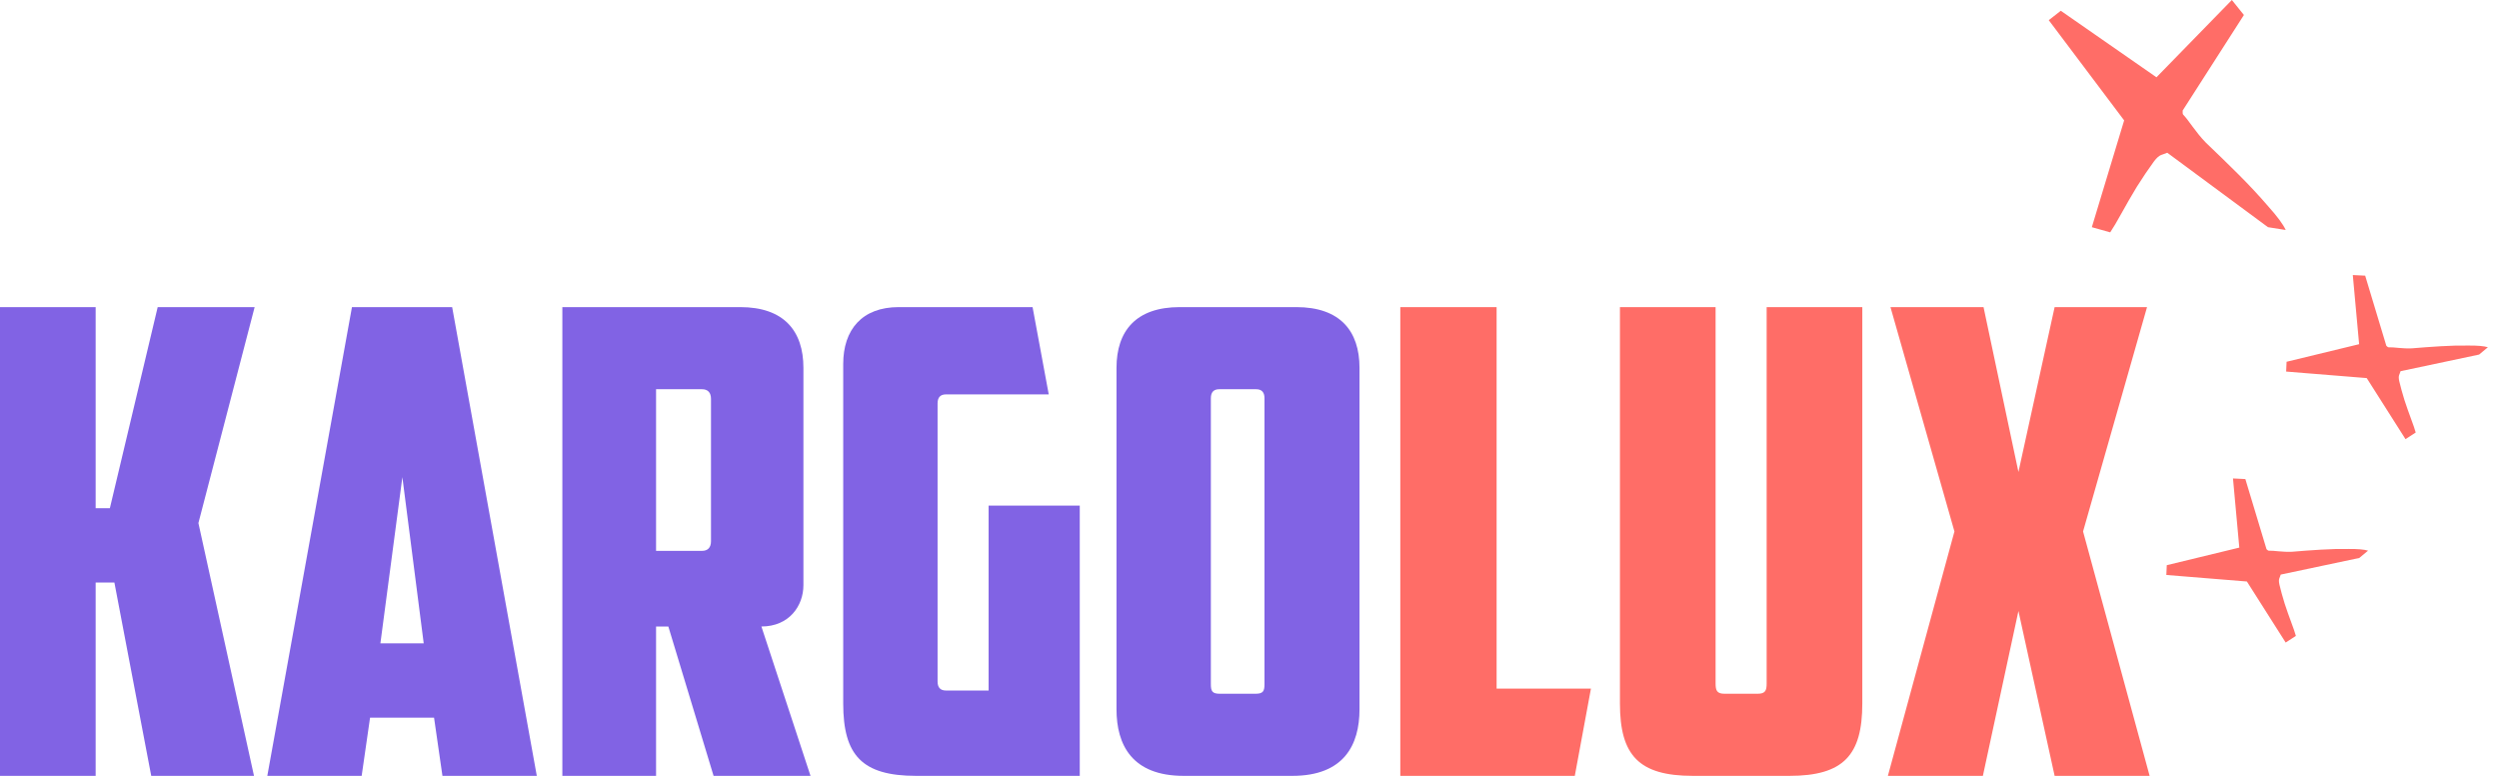
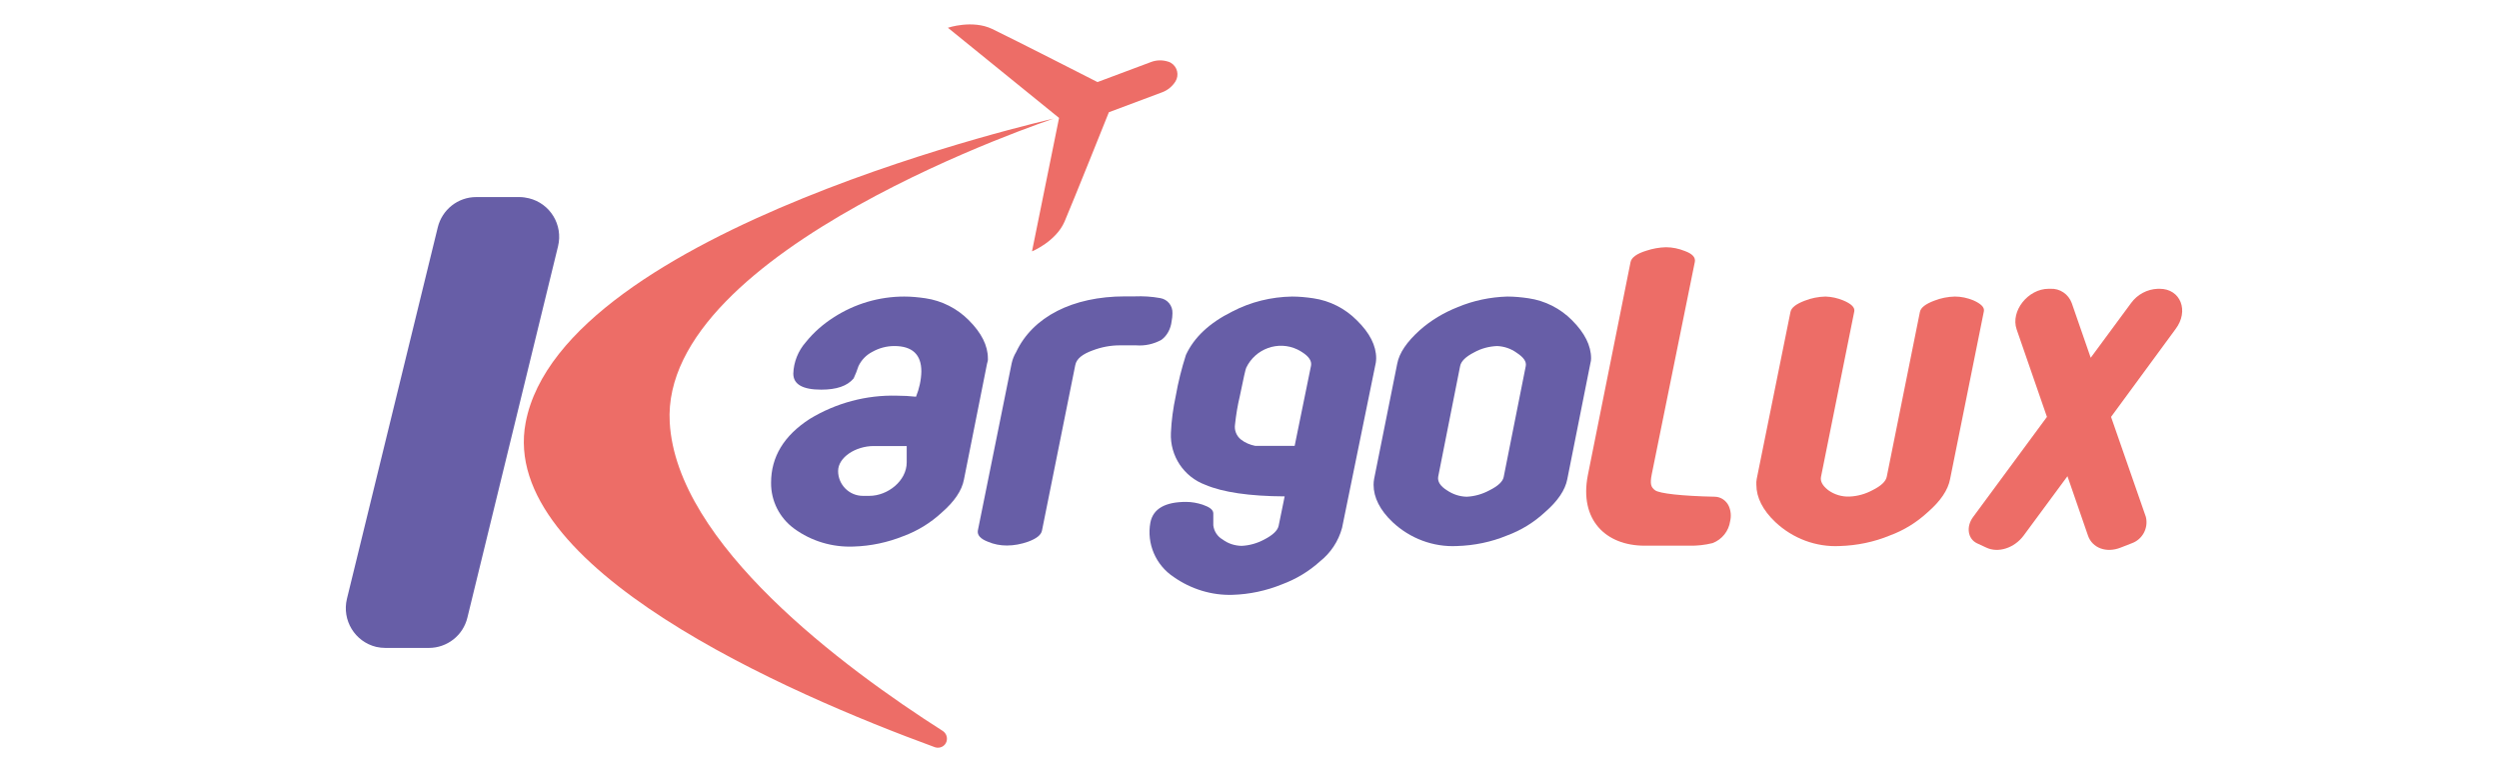
- <svg xmlns="http://www.w3.org/2000/svg" width="145" height="45" viewBox="0 0 145 45" fill="none">
-   <path d="M5.55 17.812H0V45H5.55V33.788H6.638L8.775 45H14.738L11.512 30.337L14.775 17.812H9.15L6.375 29.475H5.55V17.812Z" fill="#8163E4" />
-   <path d="M25.185 41.625L25.672 45H31.147L26.235 17.812H20.422L15.51 45H20.985L21.472 41.625H25.185ZM23.347 27.675L24.585 37.312H22.072L23.347 27.675Z" fill="#8163E4" />
-   <path d="M40.729 22.575C41.067 22.575 41.254 22.762 41.254 23.137V31.387C41.254 31.762 41.067 31.95 40.729 31.95H38.067V22.575H40.729ZM46.617 21.337C46.617 19.2 45.492 17.812 42.942 17.812H32.629V45H38.067V36.337H38.779L41.404 45H47.029L44.179 36.337C45.792 36.337 46.617 35.138 46.617 33.938V21.337Z" fill="#8163E4" />
-   <path d="M48.926 40.8C48.926 43.8 50.013 45 53.163 45H62.651V29.325H57.363V40.05H54.888C54.551 40.05 54.401 39.862 54.401 39.525V23.4C54.401 23.062 54.551 22.875 54.888 22.875H60.851L59.913 17.812H52.151C50.013 17.812 48.926 19.125 48.926 21.113V40.8Z" fill="#8163E4" />
-   <path d="M72.883 22.575C73.22 22.575 73.37 22.762 73.37 23.1V39.675C73.37 40.087 73.295 40.237 72.845 40.237H70.783C70.333 40.237 70.258 40.087 70.258 39.675V23.1C70.258 22.762 70.408 22.575 70.745 22.575H72.883ZM78.883 21.337C78.883 19.2 77.758 17.812 75.208 17.812H68.458C65.908 17.812 64.783 19.2 64.783 21.337V41.138C64.783 43.2 65.683 45 68.683 45H74.983C77.983 45 78.883 43.2 78.883 41.138V21.337Z" fill="#8163E4" />
-   <path d="M81.25 45H91.375L92.312 39.938H86.838V17.812H81.25V45Z" fill="#FF6D67" />
-   <path d="M103.819 45C106.969 45 108.057 43.8 108.057 40.8V17.812H102.507V39.638C102.507 40.05 102.432 40.237 101.982 40.237H100.069C99.619 40.237 99.544 40.05 99.544 39.638V17.812H93.994V40.8C93.994 43.8 95.082 45 98.232 45H103.819Z" fill="#FF6D67" />
-   <path d="M124.578 17.812H119.216L117.116 27.375L115.091 17.812H109.691L113.403 30.825L109.541 45H115.053L117.116 35.438L119.216 45H124.728L120.866 30.825L124.578 17.812Z" fill="#FF6D67" />
-   <path d="M118.875 1.17L119.574 0.625L125.125 4.483L129.5 0L130.199 0.87L126.645 6.411C126.645 6.429 126.645 6.474 126.645 6.547C126.645 6.602 126.657 6.638 126.681 6.656C127 6.983 127.404 7.677 127.993 8.276C128.605 8.857 129.23 9.465 129.868 10.1C130.505 10.736 131.081 11.353 131.596 11.952C132.135 12.551 132.478 13.014 132.625 13.34L131.596 13.177L125.75 8.858C125.456 9.003 125.321 8.911 124.978 9.365C124.659 9.801 124.328 10.291 123.985 10.835C123.667 11.362 123.373 11.87 123.103 12.36C122.833 12.85 122.613 13.222 122.441 13.476L121.375 13.177L123.25 6.983L118.875 1.17Z" fill="#FF6D67" />
-   <path d="M132.65 21.551L132.675 20.983L136.884 19.963L136.517 15.953L137.235 15.988L138.463 20.056C138.472 20.064 138.495 20.083 138.53 20.114C138.557 20.137 138.58 20.147 138.599 20.143C138.892 20.129 139.401 20.231 139.94 20.204C140.481 20.158 141.04 20.117 141.617 20.082C142.194 20.047 142.737 20.034 143.246 20.042C143.764 20.039 144.134 20.072 144.356 20.14L143.846 20.565L139.288 21.529C139.236 21.732 139.135 21.758 139.214 22.116C139.294 22.454 139.396 22.822 139.519 23.219C139.644 23.596 139.77 23.954 139.897 24.293C140.024 24.631 140.114 24.895 140.167 25.086L139.575 25.47L137.325 21.929L132.65 21.551Z" fill="#FF6D67" />
-   <path d="M125.698 33.348L125.723 32.781L129.932 31.761L129.565 27.75L130.283 27.786L131.511 31.854C131.52 31.861 131.542 31.881 131.578 31.912C131.604 31.935 131.627 31.944 131.646 31.94C131.939 31.927 132.448 32.029 132.988 32.002C133.528 31.955 134.087 31.915 134.664 31.88C135.242 31.845 135.785 31.831 136.293 31.84C136.812 31.836 137.182 31.869 137.403 31.938L136.893 32.362L132.335 33.326C132.284 33.529 132.182 33.555 132.261 33.913C132.341 34.252 132.443 34.619 132.566 35.016C132.691 35.394 132.817 35.752 132.944 36.09C133.072 36.428 133.162 36.693 133.214 36.883L132.622 37.267L130.372 33.727L125.698 33.348Z" fill="#FF6D67" />
+ <svg xmlns="http://www.w3.org/2000/svg" version="1.1" id="Layer_1" x="0px" y="0px" viewBox="0 0 145 45" style="enable-background:new 0 0 145 45;" xml:space="preserve">
+   <style type="text/css">
+ 	.st0{fill:none;}
+ 	.st1{fill:#675EA7;}
+ 	.st2{fill:#ED6D67;}
+ </style>
+   <g>
+     <path class="st0" d="M48.64,27.33c0,0.8,0.65,1.44,1.44,1.44h0.37c1.07,0,2.17-0.87,2.17-1.94v-0.94h-1.91   C49.66,25.88,48.64,26.53,48.64,27.33z" />
+     <path class="st0" d="M75.55,20.44c-1.02-0.68-2.41-0.41-3.09,0.62c-0.06,0.09-0.11,0.18-0.16,0.28c-0.03,0.07-0.15,0.61-0.37,1.64   c-0.13,0.55-0.22,1.1-0.28,1.65c-0.05,0.33,0.08,0.66,0.34,0.87c0.25,0.18,0.53,0.31,0.83,0.37h2.29l0.95-4.64   C76.11,20.95,75.95,20.69,75.55,20.44z" />
+     <path class="st0" d="M88.02,20.45c-0.33-0.23-0.72-0.37-1.13-0.39c-0.47,0.02-0.93,0.14-1.34,0.37c-0.49,0.25-0.76,0.51-0.81,0.8   l-1.28,6.4c-0.05,0.28,0.12,0.55,0.51,0.8c0.34,0.23,0.73,0.35,1.14,0.37c0.46-0.02,0.92-0.15,1.32-0.37   c0.5-0.25,0.77-0.51,0.83-0.78l1.28-6.44C88.59,20.96,88.41,20.71,88.02,20.45z" />
+     <path class="st1" d="M67.98,18.64c0.03-0.15,0.05-0.31,0.05-0.47c0.02-0.43-0.28-0.81-0.71-0.88c-0.49-0.09-0.99-0.12-1.49-0.1   c-0.18,0-0.34,0-0.51,0h-0.04c-3.05,0-5.36,1.19-6.32,3.23c-0.12,0.2-0.21,0.42-0.26,0.65l-1.96,9.69   c-0.05,0.27,0.14,0.49,0.58,0.66c0.35,0.15,0.72,0.22,1.1,0.22c0.42,0,0.83-0.08,1.23-0.22c0.49-0.18,0.76-0.39,0.81-0.65   l1.93-9.59c0.07-0.37,0.41-0.64,1.02-0.86c0.5-0.19,1.03-0.29,1.57-0.29h0.94c0.51,0.04,1.02-0.07,1.47-0.32   C67.72,19.47,67.93,19.07,67.98,18.64z" />
+     <path class="st1" d="M79.85,20.78c0-0.73-0.37-1.47-1.12-2.2c-0.68-0.69-1.57-1.14-2.53-1.28c-0.41-0.06-0.82-0.1-1.23-0.1   c-1.21,0.02-2.4,0.31-3.47,0.87c-1.33,0.66-2.22,1.5-2.69,2.52c-0.25,0.78-0.45,1.58-0.59,2.38c-0.15,0.7-0.25,1.42-0.28,2.14   c-0.06,1.33,0.75,2.55,2,3.01c1.01,0.43,2.55,0.66,4.6,0.67l-0.35,1.71c-0.06,0.27-0.33,0.53-0.83,0.79   c-0.41,0.22-0.86,0.35-1.32,0.37c-0.4-0.01-0.78-0.13-1.1-0.37c-0.3-0.17-0.5-0.48-0.54-0.82c0-0.32,0-0.55,0-0.69   c0-0.22-0.22-0.37-0.62-0.51c-0.31-0.1-0.63-0.16-0.96-0.16c-1.22,0-1.91,0.4-2.07,1.19c-0.23,1.23,0.31,2.48,1.36,3.17   c1,0.7,2.2,1.07,3.41,1.03c0.99-0.03,1.96-0.24,2.87-0.61c0.81-0.3,1.56-0.75,2.2-1.33c0.62-0.49,1.07-1.17,1.28-1.94l1.96-9.59   C79.84,20.95,79.85,20.86,79.85,20.78z M75.12,25.86h-2.29c-0.3-0.06-0.59-0.18-0.83-0.37c-0.26-0.21-0.39-0.54-0.34-0.87   c0.06-0.56,0.15-1.11,0.28-1.65c0.21-1.02,0.33-1.57,0.37-1.64c0.53-1.11,1.86-1.59,2.97-1.06c0.1,0.05,0.19,0.1,0.28,0.16   c0.39,0.25,0.56,0.51,0.51,0.78L75.12,25.86z" />
+     <path class="st1" d="M92.32,20.78c0-0.73-0.37-1.47-1.1-2.2c-0.68-0.69-1.57-1.14-2.53-1.28c-0.41-0.06-0.82-0.1-1.23-0.1   c-0.99,0.03-1.96,0.23-2.87,0.61c-0.81,0.32-1.57,0.77-2.22,1.35c-0.73,0.66-1.18,1.3-1.3,1.94l-1.34,6.68   c-0.02,0.11-0.03,0.23-0.03,0.34c0,0.73,0.37,1.47,1.1,2.16c1.01,0.95,2.36,1.46,3.74,1.39c1-0.03,1.98-0.23,2.9-0.61   c0.82-0.3,1.56-0.76,2.2-1.35c0.75-0.65,1.18-1.29,1.3-1.92l1.34-6.72C92.31,20.97,92.32,20.87,92.32,20.78z M87.25,27.66   c-0.05,0.27-0.33,0.53-0.83,0.78c-0.41,0.22-0.86,0.35-1.32,0.37c-0.41-0.01-0.8-0.14-1.14-0.37c-0.4-0.25-0.56-0.52-0.51-0.8   l1.27-6.4c0.05-0.28,0.32-0.55,0.81-0.8c0.41-0.23,0.87-0.35,1.34-0.37c0.41,0.02,0.8,0.15,1.13,0.39c0.4,0.26,0.58,0.51,0.53,0.77   L87.25,27.66z" />
+     <path class="st2" d="M99.51,28.81c-1.94-0.04-3.22-0.19-3.47-0.37c-0.25-0.18-0.31-0.37-0.2-0.93l2.5-12.32   c0.05-0.26-0.14-0.47-0.58-0.63c-0.35-0.14-0.72-0.22-1.1-0.22c-0.38,0.01-0.77,0.08-1.13,0.2c-0.56,0.17-0.87,0.4-0.92,0.66   l-2.48,12.37c-0.5,2.57,1.03,4.08,3.3,4.08h2.59l0,0c0.45,0.01,0.91-0.04,1.35-0.15c0.55-0.21,0.94-0.7,1.02-1.28   c0.07-0.29,0.04-0.6-0.08-0.87C100.16,29.03,99.85,28.82,99.51,28.81z" />
+     <path class="st2" d="M114.5,17.42c-0.34-0.14-0.71-0.22-1.07-0.22c-0.41,0.01-0.82,0.09-1.2,0.24c-0.5,0.19-0.78,0.4-0.83,0.65   l-1.92,9.54c-0.05,0.29-0.33,0.55-0.83,0.8c-0.41,0.22-0.86,0.35-1.33,0.37c-0.44,0.02-0.88-0.11-1.24-0.37   c-0.33-0.26-0.47-0.51-0.42-0.77l1.93-9.59c0.05-0.24-0.17-0.45-0.65-0.65c-0.32-0.13-0.67-0.21-1.02-0.22   c-0.41,0.01-0.82,0.09-1.2,0.24c-0.5,0.19-0.78,0.4-0.83,0.65l-1.96,9.69c-0.02,0.11-0.03,0.23-0.02,0.34   c0,0.73,0.37,1.47,1.1,2.16c1.01,0.95,2.36,1.46,3.74,1.39c0.99-0.03,1.98-0.23,2.9-0.61c0.82-0.3,1.56-0.76,2.2-1.35   c0.75-0.65,1.18-1.29,1.3-1.92l1.96-9.73C115.16,17.83,114.95,17.62,114.5,17.42z" />
+     <path class="st2" d="M125.31,16.75h-0.1c-0.62,0.02-1.2,0.33-1.56,0.83l-2.34,3.17l-1.1-3.17c-0.19-0.52-0.69-0.86-1.24-0.83h-0.1   c-1.2,0-2.22,1.29-1.86,2.35l1.76,5.08l-4.28,5.8c-0.42,0.56-0.32,1.27,0.22,1.53l0.54,0.25c0.69,0.33,1.63,0.03,2.17-0.7   l2.54-3.44l1.19,3.44c0.25,0.73,1.07,1.03,1.9,0.7l0.64-0.25c0.62-0.22,0.98-0.88,0.82-1.53l-2.02-5.8l3.74-5.09   C127.03,18.04,126.53,16.75,125.31,16.75z" />
+     <path class="st1" d="M57.32,20.78c0-0.73-0.37-1.47-1.1-2.2c-0.68-0.69-1.57-1.14-2.52-1.28c-0.41-0.06-0.82-0.1-1.23-0.1   c-1.46,0-2.88,0.42-4.1,1.21c-0.61,0.39-1.16,0.87-1.61,1.43c-0.45,0.51-0.71,1.16-0.73,1.83c0,0.62,0.54,0.93,1.62,0.93   c0.89,0,1.51-0.21,1.88-0.65c0.11-0.23,0.2-0.47,0.28-0.71c0.17-0.36,0.45-0.65,0.8-0.83c0.39-0.22,0.83-0.34,1.28-0.34   c1.04,0,1.57,0.49,1.57,1.47c-0.01,0.5-0.12,1-0.31,1.47c-0.37-0.04-0.73-0.06-1.1-0.06c-1.78-0.05-3.54,0.42-5.07,1.35   c-1.5,0.97-2.24,2.2-2.24,3.7c-0.01,1.05,0.49,2.04,1.34,2.66c1,0.73,2.22,1.09,3.45,1.04c1-0.03,1.98-0.24,2.9-0.61   c0.81-0.3,1.56-0.76,2.2-1.35c0.75-0.65,1.18-1.29,1.3-1.92l1.34-6.72C57.31,20.98,57.33,20.88,57.32,20.78z M52.61,26.82   c0,1.07-1.1,1.94-2.17,1.94h-0.37c-0.8,0-1.44-0.65-1.44-1.44c0-0.8,1.02-1.45,2.07-1.45h1.91L52.61,26.82z" />
+     <path class="st1" d="M30.15,11.43h-2.52c-1.06,0-1.98,0.73-2.23,1.76l-5.27,21.54c-0.3,1.24,0.46,2.49,1.7,2.79   c0.18,0.04,0.36,0.06,0.54,0.06h2.51c1.06,0,1.99-0.72,2.24-1.76l5.26-21.54c0.3-1.24-0.46-2.48-1.69-2.78   C30.52,11.46,30.33,11.43,30.15,11.43z" />
+     <path class="st2" d="M54.71,42.4c-5.82-3.71-15.46-10.88-15.85-17.9C38.28,14.44,61.14,6.88,61.14,6.88S32.63,13.29,30.5,24.51   c-1.6,8.4,15.2,15.7,23.75,18.83c0.28,0.09,0.58-0.05,0.67-0.33C54.99,42.78,54.91,42.54,54.71,42.4z" />
+     <path class="st2" d="M61.77,12.85c0.5-1.17,2.57-6.34,2.57-6.34l3.1-1.16c0.32-0.12,0.58-0.34,0.76-0.62   c0.23-0.37,0.12-0.85-0.25-1.08c-0.06-0.04-0.12-0.06-0.19-0.08c-0.32-0.1-0.67-0.09-0.98,0.03l-3.1,1.16c0,0-4.96-2.53-6.11-3.08   S55,1.61,55,1.61l6.45,5.23l-1.57,7.74C59.88,14.58,61.27,14.01,61.77,12.85z" />
+   </g>
</svg>
